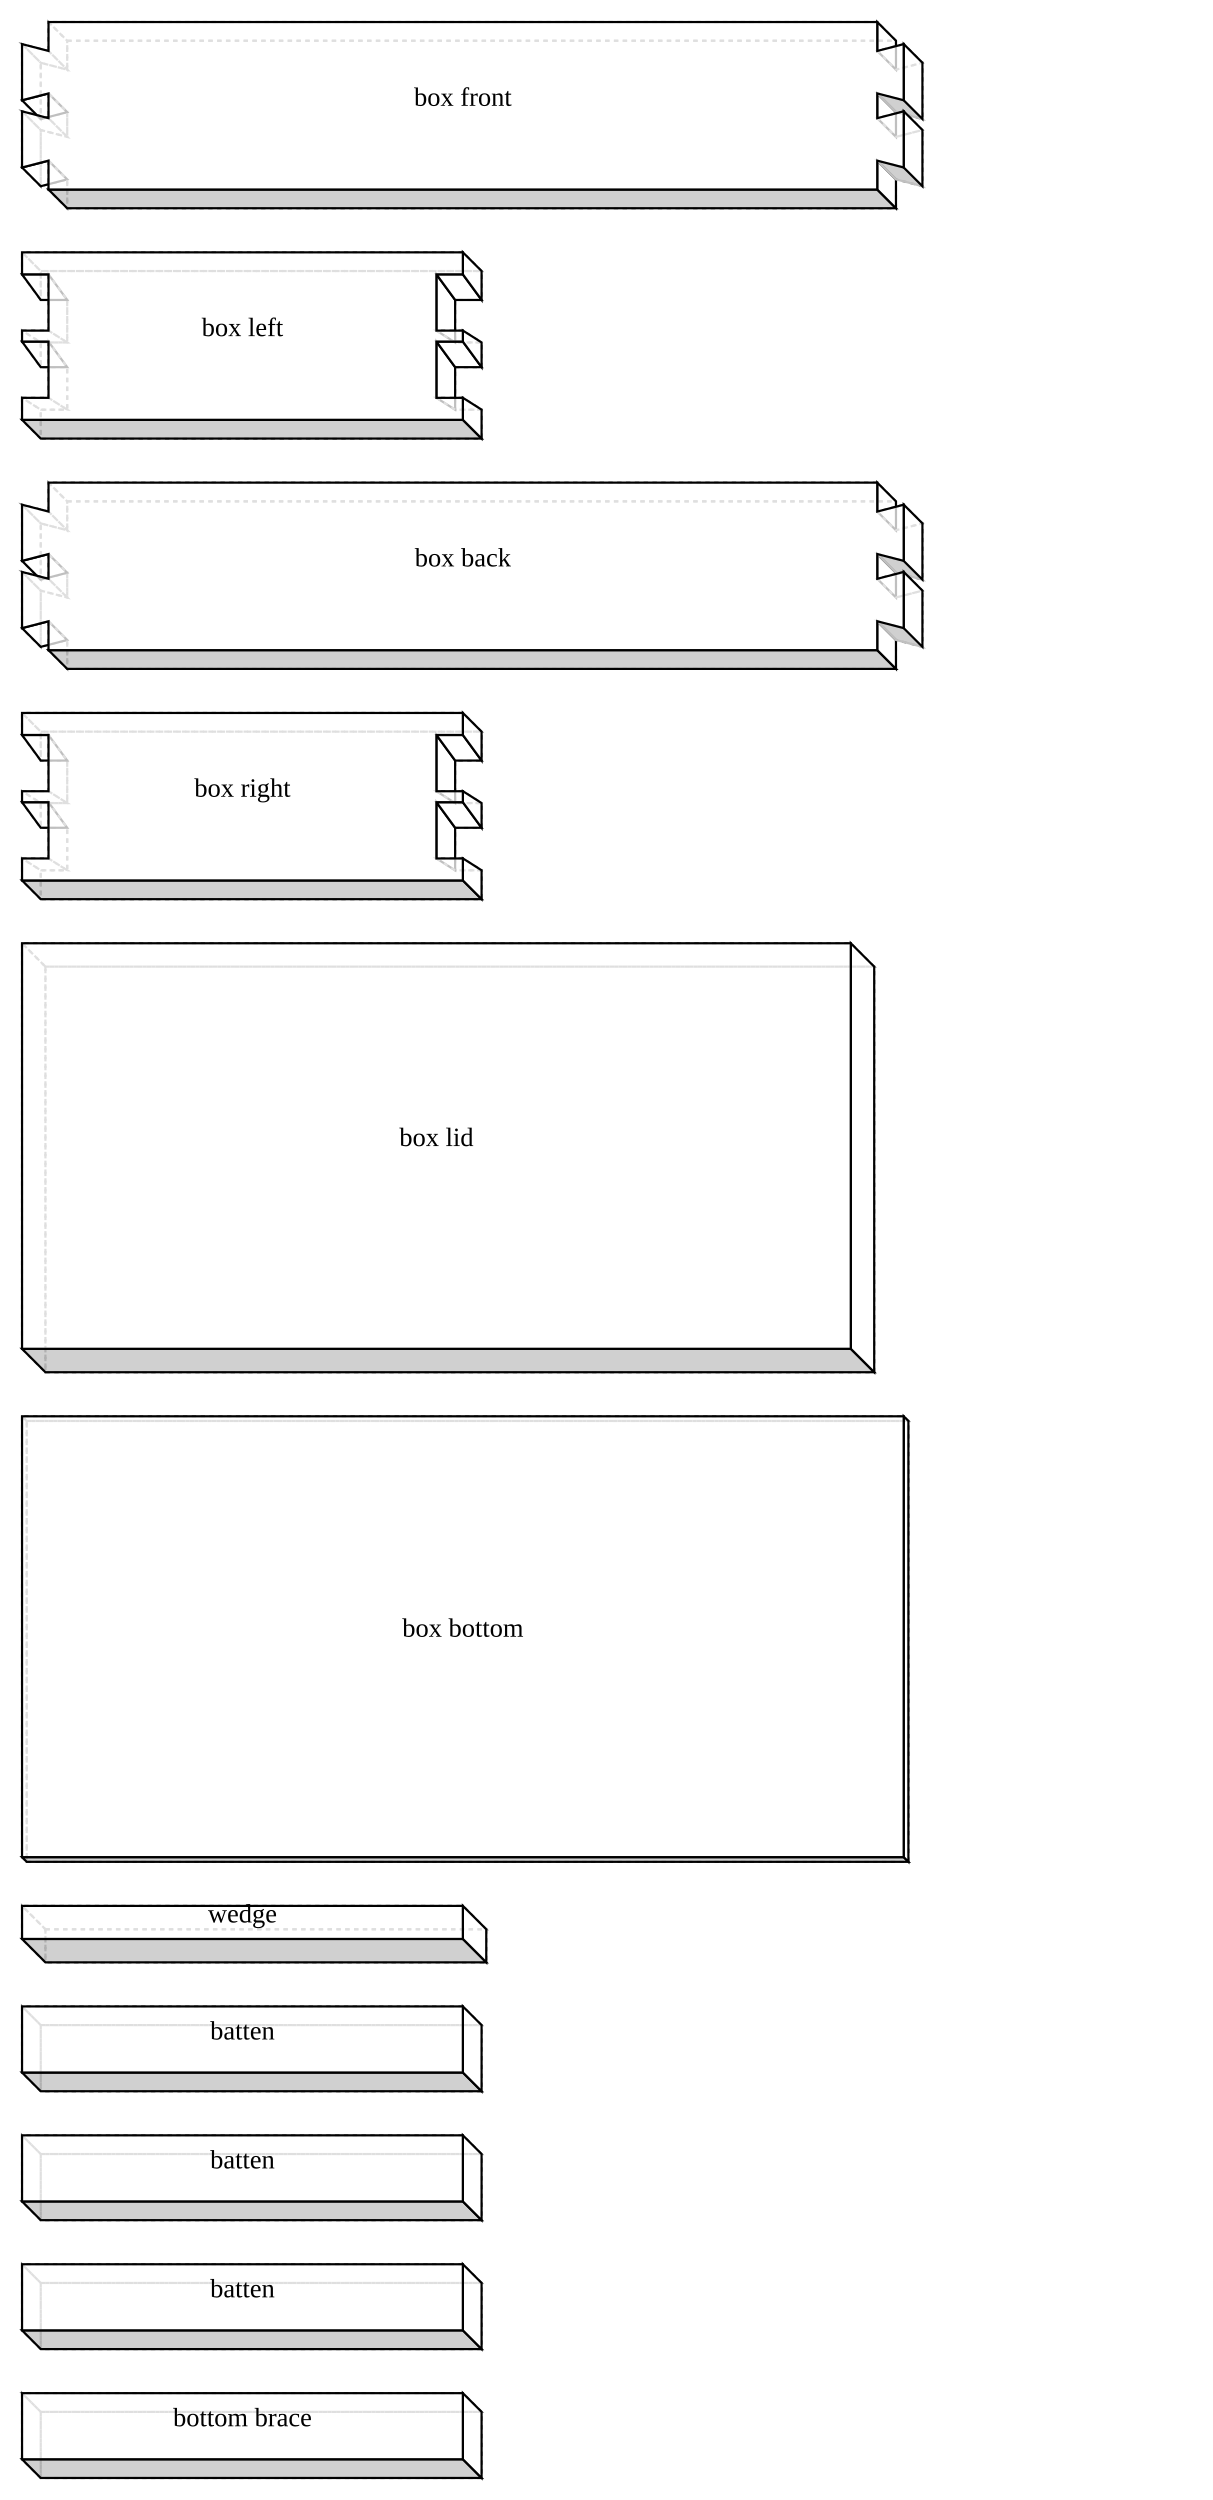
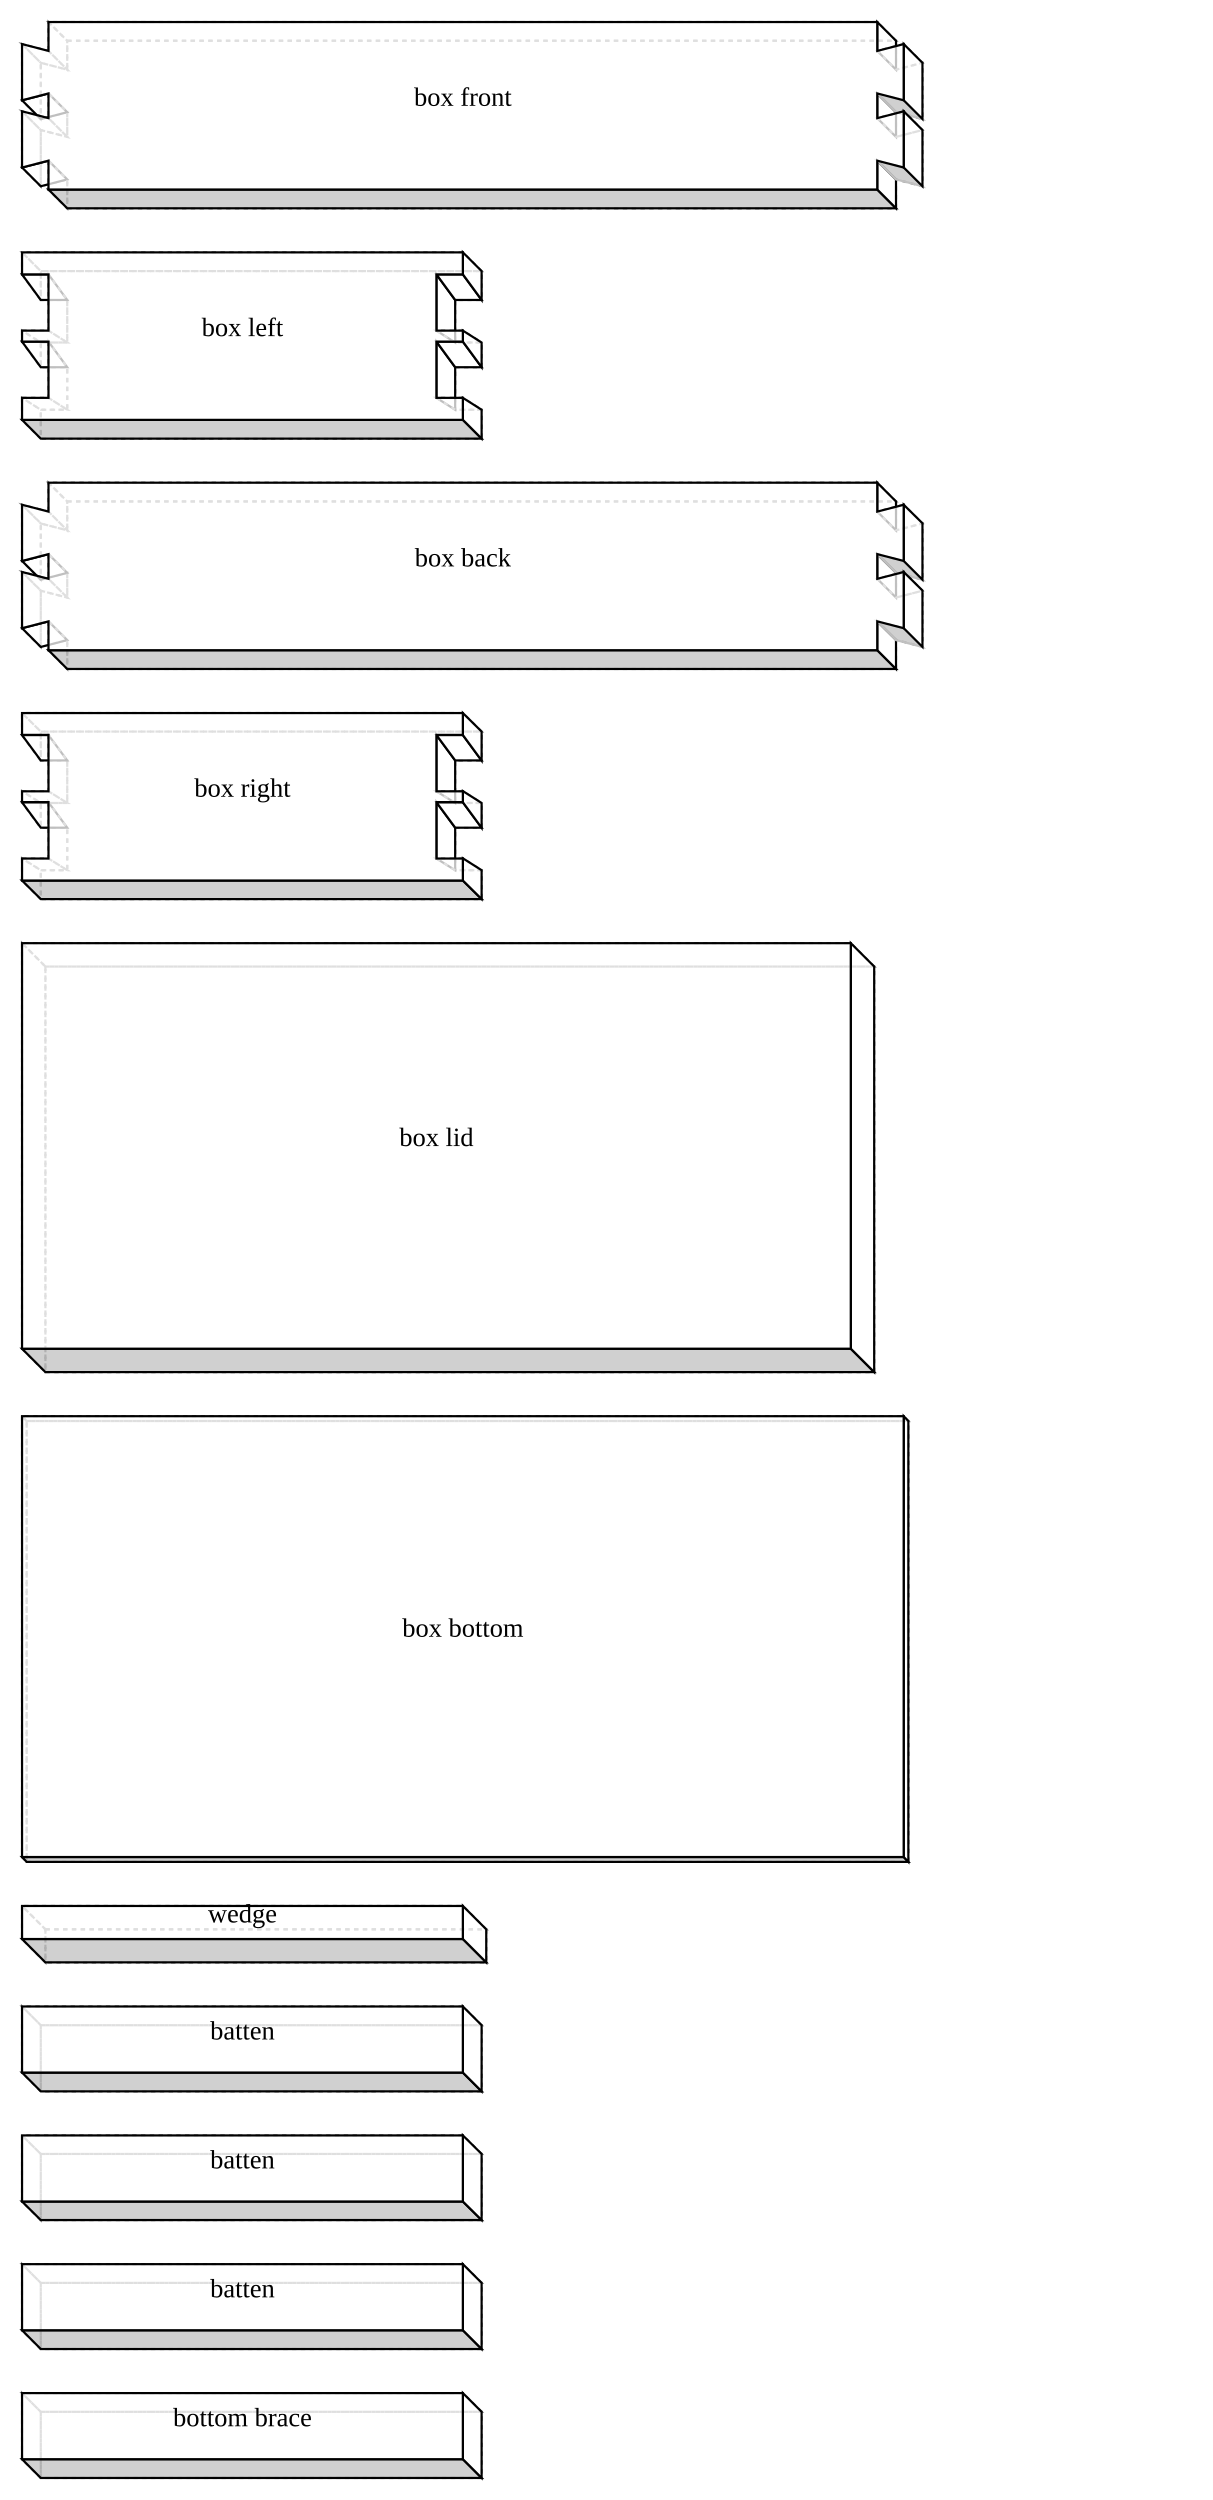
<svg xmlns="http://www.w3.org/2000/svg" width="1100" viewBox="0.0 0.0 550.0 1134.2">
-   <polygon fill="none" stroke-width="1" stroke-dasharray="2" stroke="gray" points="406.475,94.485 406.475,81.369 418.485,84.473 418.485,58.998 406.475,62.101 406.475,50.869 418.485,53.973 418.485,53.973 418.485,28.498 418.485,28.498 406.475,31.601 406.475,18.485 30.495,18.485 30.495,31.601 18.485,28.498 18.485,28.498 18.485,53.973 18.485,53.973 30.495,50.869 30.495,62.101 18.485,58.998 18.485,84.473 30.495,81.369 30.495,94.485 30.495,94.485 406.475,94.485" />
-   <polygon fill="none" stroke-width="1" stroke-dasharray="2" stroke="gray" points="10.0,19.99 10.0,45.51 18.485,53.995 18.485,28.475 10.0,19.99" />
-   <polygon fill="none" stroke-width="1" stroke-dasharray="2" stroke="gray" points="10.0,50.49 10.0,76.01 18.485,84.495 18.485,58.975 10.0,50.49" />
-   <polygon fill="none" stroke-width="1" stroke-dasharray="2" stroke="gray" points="18.485,28.485 30.485,31.591 22.0,23.106 10.0,20.0" />
-   <polygon fill="rgba(255,255,255,0.75)" stroke-width="1" stroke-dasharray="" stroke="black" points="10.0,45.5 22.0,42.394 30.485,50.879 18.485,53.985" />
-   <polygon fill="none" stroke-width="1" stroke-dasharray="2" stroke="gray" points="18.485,58.985 30.485,62.091 22.0,53.606 10.0,50.5" />
-   <polygon fill="rgba(255,255,255,0.75)" stroke-width="1" stroke-dasharray="" stroke="black" points="10.0,76.0 22.0,72.894 30.485,81.379 18.485,84.485" />
-   <polygon fill="none" stroke-width="1" stroke-dasharray="2" stroke="gray" points="22.0,23.116 30.485,31.601 30.485,18.485 22.0,10.0 22.0,23.116" />
-   <polygon fill="none" stroke-width="1" stroke-dasharray="2" stroke="gray" points="22.0,42.384 22.0,53.616 30.485,62.101 30.485,50.869 22.0,42.384" />
-   <polygon fill="none" stroke-width="1" stroke-dasharray="2" stroke="gray" points="22.0,72.884 22.0,86.0 30.485,94.485 30.485,81.369 22.0,72.884" />
-   <polygon fill="none" stroke-width="1" stroke-dasharray="2" stroke="gray" points="397.99,10.0 22.01,10.0 22.01,10.0 30.495,18.485 406.475,18.485 397.99,10.0" />
-   <polygon fill="rgba(192,192,192,0.75)" stroke-width="1" stroke-dasharray="" stroke="black" points="397.99,86.0 406.475,94.485 30.495,94.485 22.01,86.0 22.01,86.0 397.99,86.0" />
-   <polygon fill="rgba(255,255,255,0.75)" stroke-width="1" stroke-dasharray="" stroke="black" points="406.485,31.601 398.0,23.116 398.0,10.0 406.485,18.485 406.485,31.601" />
-   <polygon fill="rgba(255,255,255,0.75)" stroke-width="1" stroke-dasharray="" stroke="black" points="406.485,50.869 406.485,62.101 398.0,53.616 398.0,42.384 406.485,50.869" />
-   <polygon fill="rgba(255,255,255,0.75)" stroke-width="1" stroke-dasharray="" stroke="black" points="406.485,81.369 406.485,94.485 398.0,86.0 398.0,72.884 406.485,81.369" />
-   <polygon fill="none" stroke-width="1" stroke-dasharray="2" stroke="gray" points="410.0,20.0 398.0,23.106 406.485,31.591 418.485,28.485" />
-   <polygon fill="rgba(192,192,192,0.75)" stroke-width="1" stroke-dasharray="" stroke="silver" points="418.485,53.985 406.485,50.879 398.0,42.394 410.0,45.5" />
-   <polygon fill="none" stroke-width="1" stroke-dasharray="2" stroke="gray" points="410.0,50.5 398.0,53.606 406.485,62.091 418.485,58.985" />
-   <polygon fill="rgba(192,192,192,0.75)" stroke-width="1" stroke-dasharray="" stroke="silver" points="418.485,84.485 406.485,81.379 398.0,72.894 410.0,76.0" />
-   <polygon fill="rgba(255,255,255,0.75)" stroke-width="1" stroke-dasharray="" stroke="black" points="418.485,28.475 418.485,53.995 410.0,45.51 410.0,19.99 418.485,28.475" />
-   <polygon fill="rgba(255,255,255,0.75)" stroke-width="1" stroke-dasharray="" stroke="black" points="418.485,58.975 418.485,84.495 410.0,76.01 410.0,50.49 418.485,58.975" />
-   <polygon fill="rgba(255,255,255,0.75)" stroke-width="1" stroke-dasharray="" stroke="black" points="410.0,75.987 397.99,72.884 397.99,86.0 22.01,86.0 22.01,72.884 10.0,75.987 10.0,75.987 10.0,50.513 10.0,50.513 22.01,53.616 22.01,42.384 10.0,45.487 10.0,20.013 22.01,23.116 22.01,10.0 22.01,10.0 397.99,10.0 397.99,10.0 397.99,23.116 410.0,20.013 410.0,45.487 397.99,42.384 397.99,53.616 410.0,50.513 410.0,50.513 410.0,75.987" />
+   <polygon fill="none" stroke-width="1" stroke-dasharray="2" stroke="gray" points="406.5,94.5 406.5,81.4 418.5,84.5 418.5,59.0 406.5,62.1 406.5,50.9 418.5,54.0 418.5,54.0 418.5,28.5 418.5,28.5 406.5,31.6 406.5,18.5 30.5,18.5 30.5,31.6 18.5,28.5 18.5,28.5 18.5,54.0 18.5,54.0 30.5,50.9 30.5,62.1 18.5,59.0 18.5,84.5 30.5,81.4 30.5,94.5 30.5,94.5 406.5,94.5" />
+   <polygon fill="none" stroke-width="1" stroke-dasharray="2" stroke="gray" points="10.0,20.0 10.0,45.5 18.5,54.0 18.5,28.5 10.0,20.0" />
+   <polygon fill="none" stroke-width="1" stroke-dasharray="2" stroke="gray" points="10.0,50.5 10.0,76.0 18.5,84.5 18.5,59.0 10.0,50.5" />
+   <polygon fill="none" stroke-width="1" stroke-dasharray="2" stroke="gray" points="18.5,28.5 30.5,31.6 22.0,23.1 10.0,20.0" />
+   <polygon fill="rgba(255,255,255,0.75)" stroke-width="1" stroke-dasharray="" stroke="black" points="10.0,45.5 22.0,42.4 30.5,50.9 18.5,54.0" />
+   <polygon fill="none" stroke-width="1" stroke-dasharray="2" stroke="gray" points="18.5,59.0 30.5,62.1 22.0,53.6 10.0,50.5" />
+   <polygon fill="rgba(255,255,255,0.75)" stroke-width="1" stroke-dasharray="" stroke="black" points="10.0,76.0 22.0,72.9 30.5,81.4 18.5,84.5" />
+   <polygon fill="none" stroke-width="1" stroke-dasharray="2" stroke="gray" points="22.0,23.1 30.5,31.6 30.5,18.5 22.0,10.0 22.0,23.1" />
+   <polygon fill="none" stroke-width="1" stroke-dasharray="2" stroke="gray" points="22.0,42.4 22.0,53.6 30.5,62.1 30.5,50.9 22.0,42.4" />
+   <polygon fill="none" stroke-width="1" stroke-dasharray="2" stroke="gray" points="22.0,72.9 22.0,86.0 30.5,94.5 30.5,81.4 22.0,72.9" />
+   <polygon fill="none" stroke-width="1" stroke-dasharray="2" stroke="gray" points="398.0,10.0 22.0,10.0 22.0,10.0 30.5,18.5 406.5,18.5 398.0,10.0" />
+   <polygon fill="rgba(192,192,192,0.75)" stroke-width="1" stroke-dasharray="" stroke="black" points="398.0,86.0 406.5,94.5 30.5,94.5 22.0,86.0 22.0,86.0 398.0,86.0" />
+   <polygon fill="rgba(255,255,255,0.75)" stroke-width="1" stroke-dasharray="" stroke="black" points="406.5,31.6 398.0,23.1 398.0,10.0 406.5,18.5 406.5,31.6" />
+   <polygon fill="rgba(255,255,255,0.75)" stroke-width="1" stroke-dasharray="" stroke="black" points="406.5,50.9 406.5,62.1 398.0,53.6 398.0,42.4 406.5,50.9" />
+   <polygon fill="rgba(255,255,255,0.75)" stroke-width="1" stroke-dasharray="" stroke="black" points="406.5,81.4 406.5,94.5 398.0,86.0 398.0,72.9 406.5,81.4" />
+   <polygon fill="none" stroke-width="1" stroke-dasharray="2" stroke="gray" points="410.0,20.0 398.0,23.1 406.5,31.6 418.5,28.5" />
+   <polygon fill="rgba(192,192,192,0.75)" stroke-width="1" stroke-dasharray="" stroke="silver" points="418.5,54.0 406.5,50.9 398.0,42.4 410.0,45.5" />
+   <polygon fill="none" stroke-width="1" stroke-dasharray="2" stroke="gray" points="410.0,50.5 398.0,53.6 406.5,62.1 418.5,59.0" />
+   <polygon fill="rgba(192,192,192,0.75)" stroke-width="1" stroke-dasharray="" stroke="silver" points="418.5,84.5 406.5,81.4 398.0,72.9 410.0,76.0" />
+   <polygon fill="rgba(255,255,255,0.75)" stroke-width="1" stroke-dasharray="" stroke="black" points="418.5,28.5 418.5,54.0 410.0,45.5 410.0,20.0 418.5,28.5" />
+   <polygon fill="rgba(255,255,255,0.75)" stroke-width="1" stroke-dasharray="" stroke="black" points="418.5,59.0 418.5,84.5 410.0,76.0 410.0,50.5 418.5,59.0" />
+   <polygon fill="rgba(255,255,255,0.75)" stroke-width="1" stroke-dasharray="" stroke="black" points="410.0,76.0 398.0,72.9 398.0,86.0 22.0,86.0 22.0,72.9 10.0,76.0 10.0,76.0 10.0,50.5 10.0,50.5 22.0,53.6 22.0,42.4 10.0,45.5 10.0,20.0 22.0,23.1 22.0,10.0 22.0,10.0 398.0,10.0 398.0,10.0 398.0,23.1 410.0,20.0 410.0,45.5 398.0,42.4 398.0,53.6 410.0,50.5 410.0,50.5 410.0,76.0" />
  <text style="" text-anchor="middle" x="210.0" y="48.0" fill="black">box front</text>
-   <polygon fill="none" stroke-width="1" stroke-dasharray="2" stroke="gray" points="218.485,166.566 218.485,155.375 218.485,155.375 206.475,155.375 206.475,136.066 218.485,136.066 218.485,122.971 18.485,122.971 18.485,136.066 18.485,136.066 30.495,136.066 30.495,155.375 18.485,155.375 18.485,166.566 30.495,166.566 30.495,185.875 18.485,185.875 18.485,185.875 18.485,198.971 218.485,198.971 218.485,185.875 206.475,185.875 206.475,166.566 218.485,166.566" />
-   <polygon fill="none" stroke-width="1" stroke-dasharray="2" stroke="gray" points="10.0,124.498 18.485,136.084 18.485,122.971 10.0,114.485 10.0,124.498" />
-   <polygon fill="none" stroke-width="1" stroke-dasharray="2" stroke="gray" points="10.0,149.973 10.0,154.998 18.485,166.584 18.485,155.357 10.0,149.973" />
-   <polygon fill="none" stroke-width="1" stroke-dasharray="2" stroke="gray" points="10.0,180.473 10.0,190.485 18.485,198.971 18.485,185.857 10.0,180.473" />
-   <polygon fill="rgba(255,255,255,0.75)" stroke-width="1" stroke-dasharray="" stroke="black" points="10.0,124.485 22.0,124.485 30.485,136.076 18.485,136.076" />
-   <polygon fill="none" stroke-width="1" stroke-dasharray="2" stroke="gray" points="18.485,155.365 30.485,155.365 22.0,149.985 10.0,149.985" />
-   <polygon fill="rgba(255,255,255,0.75)" stroke-width="1" stroke-dasharray="" stroke="black" points="10.0,154.985 22.0,154.985 30.485,166.576 18.485,166.576" />
-   <polygon fill="none" stroke-width="1" stroke-dasharray="2" stroke="gray" points="18.485,185.865 30.485,185.865 22.0,180.485 10.0,180.485" />
-   <polygon fill="none" stroke-width="1" stroke-dasharray="2" stroke="gray" points="22.0,124.478 22.0,149.993 30.485,155.377 30.485,136.064 22.0,124.478" />
-   <polygon fill="none" stroke-width="1" stroke-dasharray="2" stroke="gray" points="22.0,154.978 22.0,180.493 30.485,185.877 30.485,166.564 22.0,154.978" />
-   <polygon fill="none" stroke-width="1" stroke-dasharray="2" stroke="gray" points="18.485,122.971 218.485,122.971 210.0,114.485 10.0,114.485" />
-   <polygon fill="rgba(192,192,192,0.75)" stroke-width="1" stroke-dasharray="" stroke="black" points="10.0,190.485 210.0,190.485 218.485,198.971 18.485,198.971" />
-   <polygon fill="rgba(255,255,255,0.75)" stroke-width="1" stroke-dasharray="" stroke="black" points="206.485,136.064 206.485,155.377 198.0,149.993 198.0,124.478 206.485,136.064" />
-   <polygon fill="rgba(255,255,255,0.75)" stroke-width="1" stroke-dasharray="" stroke="black" points="206.485,166.564 206.485,185.877 198.0,180.493 198.0,154.978 206.485,166.564" />
-   <polygon fill="rgba(255,255,255,0.75)" stroke-width="1" stroke-dasharray="" stroke="black" points="218.485,136.076 206.485,136.076 198.0,124.485 210.0,124.485" />
-   <polygon fill="none" stroke-width="1" stroke-dasharray="2" stroke="gray" points="210.0,149.985 198.0,149.985 206.485,155.365 218.485,155.365" />
-   <polygon fill="rgba(255,255,255,0.75)" stroke-width="1" stroke-dasharray="" stroke="black" points="218.485,166.576 206.485,166.576 198.0,154.985 210.0,154.985" />
-   <polygon fill="none" stroke-width="1" stroke-dasharray="2" stroke="gray" points="210.0,180.485 198.0,180.485 206.485,185.865 218.485,185.865" />
-   <polygon fill="rgba(255,255,255,0.75)" stroke-width="1" stroke-dasharray="" stroke="black" points="218.485,136.084 210.0,124.498 210.0,114.485 218.485,122.971 218.485,136.084" />
-   <polygon fill="rgba(255,255,255,0.75)" stroke-width="1" stroke-dasharray="" stroke="black" points="218.485,155.357 218.485,166.584 210.0,154.998 210.0,149.973 218.485,155.357" />
-   <polygon fill="rgba(255,255,255,0.75)" stroke-width="1" stroke-dasharray="" stroke="black" points="218.485,185.857 218.485,198.971 210.0,190.485 210.0,180.473 218.485,185.857" />
-   <polygon fill="rgba(255,255,255,0.75)" stroke-width="1" stroke-dasharray="" stroke="black" points="210.0,180.495 210.0,190.485 10.0,190.485 10.0,180.495 22.01,180.495 22.01,154.975 10.0,154.975 10.0,154.975 10.0,149.995 10.0,149.995 22.01,149.995 22.01,124.475 10.0,124.475 10.0,114.485 210.0,114.485 210.0,124.475 210.0,124.475 197.99,124.475 197.99,149.995 210.0,149.995 210.0,154.975 197.99,154.975 197.99,180.495 210.0,180.495" />
+   <polygon fill="none" stroke-width="1" stroke-dasharray="2" stroke="gray" points="218.5,166.6 218.5,155.4 218.5,155.4 206.5,155.4 206.5,136.1 218.5,136.1 218.5,123.0 18.5,123.0 18.5,136.1 18.5,136.1 30.5,136.1 30.5,155.4 18.5,155.4 18.5,166.6 30.5,166.6 30.5,185.9 18.5,185.9 18.5,185.9 18.5,199.0 218.5,199.0 218.5,185.9 206.5,185.9 206.5,166.6 218.5,166.6" />
+   <polygon fill="none" stroke-width="1" stroke-dasharray="2" stroke="gray" points="10.0,124.5 18.5,136.1 18.5,123.0 10.0,114.5 10.0,124.5" />
+   <polygon fill="none" stroke-width="1" stroke-dasharray="2" stroke="gray" points="10.0,150.0 10.0,155.0 18.5,166.6 18.5,155.4 10.0,150.0" />
+   <polygon fill="none" stroke-width="1" stroke-dasharray="2" stroke="gray" points="10.0,180.5 10.0,190.5 18.5,199.0 18.5,185.9 10.0,180.5" />
+   <polygon fill="rgba(255,255,255,0.75)" stroke-width="1" stroke-dasharray="" stroke="black" points="10.0,124.5 22.0,124.5 30.5,136.1 18.5,136.1" />
+   <polygon fill="none" stroke-width="1" stroke-dasharray="2" stroke="gray" points="18.5,155.4 30.5,155.4 22.0,150.0 10.0,150.0" />
+   <polygon fill="rgba(255,255,255,0.75)" stroke-width="1" stroke-dasharray="" stroke="black" points="10.0,155.0 22.0,155.0 30.5,166.6 18.5,166.6" />
+   <polygon fill="none" stroke-width="1" stroke-dasharray="2" stroke="gray" points="18.5,185.9 30.5,185.9 22.0,180.5 10.0,180.5" />
+   <polygon fill="none" stroke-width="1" stroke-dasharray="2" stroke="gray" points="22.0,124.5 22.0,150.0 30.5,155.4 30.5,136.1 22.0,124.5" />
+   <polygon fill="none" stroke-width="1" stroke-dasharray="2" stroke="gray" points="22.0,155.0 22.0,180.5 30.5,185.9 30.5,166.6 22.0,155.0" />
+   <polygon fill="none" stroke-width="1" stroke-dasharray="2" stroke="gray" points="18.5,123.0 218.5,123.0 210.0,114.5 10.0,114.5" />
+   <polygon fill="rgba(192,192,192,0.75)" stroke-width="1" stroke-dasharray="" stroke="black" points="10.0,190.5 210.0,190.5 218.5,199.0 18.5,199.0" />
+   <polygon fill="rgba(255,255,255,0.75)" stroke-width="1" stroke-dasharray="" stroke="black" points="206.5,136.1 206.5,155.4 198.0,150.0 198.0,124.5 206.5,136.1" />
+   <polygon fill="rgba(255,255,255,0.75)" stroke-width="1" stroke-dasharray="" stroke="black" points="206.5,166.6 206.5,185.9 198.0,180.5 198.0,155.0 206.5,166.6" />
+   <polygon fill="rgba(255,255,255,0.75)" stroke-width="1" stroke-dasharray="" stroke="black" points="218.5,136.1 206.5,136.1 198.0,124.5 210.0,124.5" />
+   <polygon fill="none" stroke-width="1" stroke-dasharray="2" stroke="gray" points="210.0,150.0 198.0,150.0 206.5,155.4 218.5,155.4" />
+   <polygon fill="rgba(255,255,255,0.75)" stroke-width="1" stroke-dasharray="" stroke="black" points="218.5,166.6 206.5,166.6 198.0,155.0 210.0,155.0" />
+   <polygon fill="none" stroke-width="1" stroke-dasharray="2" stroke="gray" points="210.0,180.5 198.0,180.5 206.5,185.9 218.5,185.9" />
+   <polygon fill="rgba(255,255,255,0.75)" stroke-width="1" stroke-dasharray="" stroke="black" points="218.5,136.1 210.0,124.5 210.0,114.5 218.5,123.0 218.5,136.1" />
+   <polygon fill="rgba(255,255,255,0.75)" stroke-width="1" stroke-dasharray="" stroke="black" points="218.5,155.4 218.5,166.6 210.0,155.0 210.0,150.0 218.5,155.4" />
+   <polygon fill="rgba(255,255,255,0.75)" stroke-width="1" stroke-dasharray="" stroke="black" points="218.5,185.9 218.5,199.0 210.0,190.5 210.0,180.5 218.5,185.9" />
+   <polygon fill="rgba(255,255,255,0.75)" stroke-width="1" stroke-dasharray="" stroke="black" points="210.0,180.5 210.0,190.5 10.0,190.5 10.0,180.5 22.0,180.5 22.0,155.0 10.0,155.0 10.0,155.0 10.0,150.0 10.0,150.0 22.0,150.0 22.0,124.5 10.0,124.5 10.0,114.5 210.0,114.5 210.0,124.5 210.0,124.5 198.0,124.5 198.0,150.0 210.0,150.0 210.0,155.0 198.0,155.0 198.0,180.5 210.0,180.5" />
  <text style="" text-anchor="middle" x="110.0" y="152.485" fill="black">box left</text>
-   <polygon fill="none" stroke-width="1" stroke-dasharray="2" stroke="gray" points="406.475,303.456 406.475,290.34 418.485,293.443 418.485,267.968 406.475,271.072 406.475,259.84 418.485,262.943 418.485,262.943 418.485,237.468 418.485,237.468 406.475,240.572 406.475,227.456 30.495,227.456 30.495,240.572 18.485,237.468 18.485,237.468 18.485,262.943 18.485,262.943 30.495,259.84 30.495,271.072 18.485,267.968 18.485,293.443 30.495,290.34 30.495,303.456 30.495,303.456 406.475,303.456" />
-   <polygon fill="none" stroke-width="1" stroke-dasharray="2" stroke="gray" points="10.0,228.961 10.0,254.481 18.485,262.966 18.485,237.446 10.0,228.961" />
-   <polygon fill="none" stroke-width="1" stroke-dasharray="2" stroke="gray" points="10.0,259.461 10.0,284.981 18.485,293.466 18.485,267.946 10.0,259.461" />
-   <polygon fill="none" stroke-width="1" stroke-dasharray="2" stroke="gray" points="18.485,237.456 30.485,240.562 22.0,232.076 10.0,228.971" />
-   <polygon fill="rgba(255,255,255,0.75)" stroke-width="1" stroke-dasharray="" stroke="black" points="10.0,254.471 22.0,251.365 30.485,259.85 18.485,262.956" />
-   <polygon fill="none" stroke-width="1" stroke-dasharray="2" stroke="gray" points="18.485,267.956 30.485,271.062 22.0,262.576 10.0,259.471" />
-   <polygon fill="rgba(255,255,255,0.75)" stroke-width="1" stroke-dasharray="" stroke="black" points="10.0,284.971 22.0,281.865 30.485,290.35 18.485,293.456" />
-   <polygon fill="none" stroke-width="1" stroke-dasharray="2" stroke="gray" points="22.0,232.086 30.485,240.572 30.485,227.456 22.0,218.971 22.0,232.086" />
-   <polygon fill="none" stroke-width="1" stroke-dasharray="2" stroke="gray" points="22.0,251.355 22.0,262.586 30.485,271.072 30.485,259.84 22.0,251.355" />
-   <polygon fill="none" stroke-width="1" stroke-dasharray="2" stroke="gray" points="22.0,281.855 22.0,294.971 30.485,303.456 30.485,290.34 22.0,281.855" />
-   <polygon fill="none" stroke-width="1" stroke-dasharray="2" stroke="gray" points="397.99,218.971 22.01,218.971 22.01,218.971 30.495,227.456 406.475,227.456 397.99,218.971" />
-   <polygon fill="rgba(192,192,192,0.75)" stroke-width="1" stroke-dasharray="" stroke="black" points="397.99,294.971 406.475,303.456 30.495,303.456 22.01,294.971 22.01,294.971 397.99,294.971" />
-   <polygon fill="rgba(255,255,255,0.75)" stroke-width="1" stroke-dasharray="" stroke="black" points="406.485,240.572 398.0,232.086 398.0,218.971 406.485,227.456 406.485,240.572" />
-   <polygon fill="rgba(255,255,255,0.75)" stroke-width="1" stroke-dasharray="" stroke="black" points="406.485,259.84 406.485,271.072 398.0,262.586 398.0,251.355 406.485,259.84" />
-   <polygon fill="rgba(255,255,255,0.75)" stroke-width="1" stroke-dasharray="" stroke="black" points="406.485,290.34 406.485,303.456 398.0,294.971 398.0,281.855 406.485,290.34" />
-   <polygon fill="none" stroke-width="1" stroke-dasharray="2" stroke="gray" points="410.0,228.971 398.0,232.076 406.485,240.562 418.485,237.456" />
-   <polygon fill="rgba(192,192,192,0.75)" stroke-width="1" stroke-dasharray="" stroke="silver" points="418.485,262.956 406.485,259.85 398.0,251.365 410.0,254.471" />
-   <polygon fill="none" stroke-width="1" stroke-dasharray="2" stroke="gray" points="410.0,259.471 398.0,262.576 406.485,271.062 418.485,267.956" />
-   <polygon fill="rgba(192,192,192,0.75)" stroke-width="1" stroke-dasharray="" stroke="silver" points="418.485,293.456 406.485,290.35 398.0,281.865 410.0,284.971" />
-   <polygon fill="rgba(255,255,255,0.75)" stroke-width="1" stroke-dasharray="" stroke="black" points="418.485,237.446 418.485,262.966 410.0,254.481 410.0,228.961 418.485,237.446" />
-   <polygon fill="rgba(255,255,255,0.75)" stroke-width="1" stroke-dasharray="" stroke="black" points="418.485,267.946 418.485,293.466 410.0,284.981 410.0,259.461 418.485,267.946" />
-   <polygon fill="rgba(255,255,255,0.75)" stroke-width="1" stroke-dasharray="" stroke="black" points="410.0,284.958 397.99,281.855 397.99,294.971 22.01,294.971 22.01,281.855 10.0,284.958 10.0,284.958 10.0,259.483 10.0,259.483 22.01,262.586 22.01,251.355 10.0,254.458 10.0,228.983 22.01,232.086 22.01,218.971 22.01,218.971 397.99,218.971 397.99,218.971 397.99,232.086 410.0,228.983 410.0,254.458 397.99,251.355 397.99,262.586 410.0,259.483 410.0,259.483 410.0,284.958" />
+   <polygon fill="none" stroke-width="1" stroke-dasharray="2" stroke="gray" points="406.5,303.5 406.5,290.3 418.5,293.4 418.5,268.0 406.5,271.1 406.5,259.8 418.5,262.9 418.5,262.9 418.5,237.5 418.5,237.5 406.5,240.6 406.5,227.5 30.5,227.5 30.5,240.6 18.5,237.5 18.5,237.5 18.5,262.9 18.5,262.9 30.5,259.8 30.5,271.1 18.5,268.0 18.5,293.4 30.5,290.3 30.5,303.5 30.5,303.5 406.5,303.5" />
+   <polygon fill="none" stroke-width="1" stroke-dasharray="2" stroke="gray" points="10.0,229.0 10.0,254.5 18.5,263.0 18.5,237.4 10.0,229.0" />
+   <polygon fill="none" stroke-width="1" stroke-dasharray="2" stroke="gray" points="10.0,259.5 10.0,285.0 18.5,293.5 18.5,267.9 10.0,259.5" />
+   <polygon fill="none" stroke-width="1" stroke-dasharray="2" stroke="gray" points="18.5,237.5 30.5,240.6 22.0,232.1 10.0,229.0" />
+   <polygon fill="rgba(255,255,255,0.75)" stroke-width="1" stroke-dasharray="" stroke="black" points="10.0,254.5 22.0,251.4 30.5,259.9 18.5,263.0" />
+   <polygon fill="none" stroke-width="1" stroke-dasharray="2" stroke="gray" points="18.5,268.0 30.5,271.1 22.0,262.6 10.0,259.5" />
+   <polygon fill="rgba(255,255,255,0.75)" stroke-width="1" stroke-dasharray="" stroke="black" points="10.0,285.0 22.0,281.9 30.5,290.4 18.5,293.5" />
+   <polygon fill="none" stroke-width="1" stroke-dasharray="2" stroke="gray" points="22.0,232.1 30.5,240.6 30.5,227.5 22.0,219.0 22.0,232.1" />
+   <polygon fill="none" stroke-width="1" stroke-dasharray="2" stroke="gray" points="22.0,251.4 22.0,262.6 30.5,271.1 30.5,259.8 22.0,251.4" />
+   <polygon fill="none" stroke-width="1" stroke-dasharray="2" stroke="gray" points="22.0,281.9 22.0,295.0 30.5,303.5 30.5,290.3 22.0,281.9" />
+   <polygon fill="none" stroke-width="1" stroke-dasharray="2" stroke="gray" points="398.0,219.0 22.0,219.0 22.0,219.0 30.5,227.5 406.5,227.5 398.0,219.0" />
+   <polygon fill="rgba(192,192,192,0.75)" stroke-width="1" stroke-dasharray="" stroke="black" points="398.0,295.0 406.5,303.5 30.5,303.5 22.0,295.0 22.0,295.0 398.0,295.0" />
+   <polygon fill="rgba(255,255,255,0.75)" stroke-width="1" stroke-dasharray="" stroke="black" points="406.5,240.6 398.0,232.1 398.0,219.0 406.5,227.5 406.5,240.6" />
+   <polygon fill="rgba(255,255,255,0.75)" stroke-width="1" stroke-dasharray="" stroke="black" points="406.5,259.8 406.5,271.1 398.0,262.6 398.0,251.4 406.5,259.8" />
+   <polygon fill="rgba(255,255,255,0.75)" stroke-width="1" stroke-dasharray="" stroke="black" points="406.5,290.3 406.5,303.5 398.0,295.0 398.0,281.9 406.5,290.3" />
+   <polygon fill="none" stroke-width="1" stroke-dasharray="2" stroke="gray" points="410.0,229.0 398.0,232.1 406.5,240.6 418.5,237.5" />
+   <polygon fill="rgba(192,192,192,0.75)" stroke-width="1" stroke-dasharray="" stroke="silver" points="418.5,263.0 406.5,259.9 398.0,251.4 410.0,254.5" />
+   <polygon fill="none" stroke-width="1" stroke-dasharray="2" stroke="gray" points="410.0,259.5 398.0,262.6 406.5,271.1 418.5,268.0" />
+   <polygon fill="rgba(192,192,192,0.75)" stroke-width="1" stroke-dasharray="" stroke="silver" points="418.5,293.5 406.5,290.4 398.0,281.9 410.0,285.0" />
+   <polygon fill="rgba(255,255,255,0.75)" stroke-width="1" stroke-dasharray="" stroke="black" points="418.5,237.4 418.5,263.0 410.0,254.5 410.0,229.0 418.5,237.4" />
+   <polygon fill="rgba(255,255,255,0.75)" stroke-width="1" stroke-dasharray="" stroke="black" points="418.5,267.9 418.5,293.5 410.0,285.0 410.0,259.5 418.5,267.9" />
+   <polygon fill="rgba(255,255,255,0.75)" stroke-width="1" stroke-dasharray="" stroke="black" points="410.0,285.0 398.0,281.9 398.0,295.0 22.0,295.0 22.0,281.9 10.0,285.0 10.0,285.0 10.0,259.5 10.0,259.5 22.0,262.6 22.0,251.4 10.0,254.5 10.0,229.0 22.0,232.1 22.0,219.0 22.0,219.0 398.0,219.0 398.0,219.0 398.0,232.1 410.0,229.0 410.0,254.5 398.0,251.4 398.0,262.6 410.0,259.5 410.0,259.5 410.0,285.0" />
  <text style="" text-anchor="middle" x="210.0" y="256.971" fill="black">box back</text>
-   <polygon fill="none" stroke-width="1" stroke-dasharray="2" stroke="gray" points="218.485,375.537 218.485,364.345 218.485,364.345 206.475,364.345 206.475,345.037 218.485,345.037 218.485,331.941 18.485,331.941 18.485,345.037 18.485,345.037 30.495,345.037 30.495,364.345 18.485,364.345 18.485,375.537 30.495,375.537 30.495,394.845 18.485,394.845 18.485,394.845 18.485,407.941 218.485,407.941 218.485,394.845 206.475,394.845 206.475,375.537 218.485,375.537" />
-   <polygon fill="none" stroke-width="1" stroke-dasharray="2" stroke="gray" points="10.0,333.468 18.485,345.054 18.485,331.941 10.0,323.456 10.0,333.468" />
-   <polygon fill="none" stroke-width="1" stroke-dasharray="2" stroke="gray" points="10.0,358.943 10.0,363.968 18.485,375.554 18.485,364.328 10.0,358.943" />
-   <polygon fill="none" stroke-width="1" stroke-dasharray="2" stroke="gray" points="10.0,389.443 10.0,399.456 18.485,407.941 18.485,394.828 10.0,389.443" />
-   <polygon fill="rgba(255,255,255,0.75)" stroke-width="1" stroke-dasharray="" stroke="black" points="10.0,333.456 22.0,333.456 30.485,345.047 18.485,345.047" />
-   <polygon fill="none" stroke-width="1" stroke-dasharray="2" stroke="gray" points="18.485,364.335 30.485,364.335 22.0,358.956 10.0,358.956" />
-   <polygon fill="rgba(255,255,255,0.75)" stroke-width="1" stroke-dasharray="" stroke="black" points="10.0,363.956 22.0,363.956 30.485,375.547 18.485,375.547" />
-   <polygon fill="none" stroke-width="1" stroke-dasharray="2" stroke="gray" points="18.485,394.835 30.485,394.835 22.0,389.456 10.0,389.456" />
-   <polygon fill="none" stroke-width="1" stroke-dasharray="2" stroke="gray" points="22.0,333.448 22.0,358.963 30.485,364.348 30.485,345.034 22.0,333.448" />
-   <polygon fill="none" stroke-width="1" stroke-dasharray="2" stroke="gray" points="22.0,363.948 22.0,389.463 30.485,394.848 30.485,375.534 22.0,363.948" />
-   <polygon fill="none" stroke-width="1" stroke-dasharray="2" stroke="gray" points="18.485,331.941 218.485,331.941 210.0,323.456 10.0,323.456" />
-   <polygon fill="rgba(192,192,192,0.75)" stroke-width="1" stroke-dasharray="" stroke="black" points="10.0,399.456 210.0,399.456 218.485,407.941 18.485,407.941" />
-   <polygon fill="rgba(255,255,255,0.75)" stroke-width="1" stroke-dasharray="" stroke="black" points="206.485,345.034 206.485,364.348 198.0,358.963 198.0,333.448 206.485,345.034" />
-   <polygon fill="rgba(255,255,255,0.75)" stroke-width="1" stroke-dasharray="" stroke="black" points="206.485,375.534 206.485,394.848 198.0,389.463 198.0,363.948 206.485,375.534" />
-   <polygon fill="rgba(255,255,255,0.75)" stroke-width="1" stroke-dasharray="" stroke="black" points="218.485,345.047 206.485,345.047 198.0,333.456 210.0,333.456" />
-   <polygon fill="none" stroke-width="1" stroke-dasharray="2" stroke="gray" points="210.0,358.956 198.0,358.956 206.485,364.335 218.485,364.335" />
-   <polygon fill="rgba(255,255,255,0.75)" stroke-width="1" stroke-dasharray="" stroke="black" points="218.485,375.547 206.485,375.547 198.0,363.956 210.0,363.956" />
-   <polygon fill="none" stroke-width="1" stroke-dasharray="2" stroke="gray" points="210.0,389.456 198.0,389.456 206.485,394.835 218.485,394.835" />
-   <polygon fill="rgba(255,255,255,0.75)" stroke-width="1" stroke-dasharray="" stroke="black" points="218.485,345.054 210.0,333.468 210.0,323.456 218.485,331.941 218.485,345.054" />
-   <polygon fill="rgba(255,255,255,0.75)" stroke-width="1" stroke-dasharray="" stroke="black" points="218.485,364.328 218.485,375.554 210.0,363.968 210.0,358.943 218.485,364.328" />
-   <polygon fill="rgba(255,255,255,0.75)" stroke-width="1" stroke-dasharray="" stroke="black" points="218.485,394.828 218.485,407.941 210.0,399.456 210.0,389.443 218.485,394.828" />
-   <polygon fill="rgba(255,255,255,0.75)" stroke-width="1" stroke-dasharray="" stroke="black" points="210.0,389.466 210.0,399.456 10.0,399.456 10.0,389.466 22.01,389.466 22.01,363.946 10.0,363.946 10.0,363.946 10.0,358.966 10.0,358.966 22.01,358.966 22.01,333.446 10.0,333.446 10.0,323.456 210.0,323.456 210.0,333.446 210.0,333.446 197.99,333.446 197.99,358.966 210.0,358.966 210.0,363.946 197.99,363.946 197.99,389.466 210.0,389.466" />
+   <polygon fill="none" stroke-width="1" stroke-dasharray="2" stroke="gray" points="218.5,375.5 218.5,364.3 218.5,364.3 206.5,364.3 206.5,345.0 218.5,345.0 218.5,331.9 18.5,331.9 18.5,345.0 18.5,345.0 30.5,345.0 30.5,364.3 18.5,364.3 18.5,375.5 30.5,375.5 30.5,394.8 18.5,394.8 18.5,394.8 18.5,407.9 218.5,407.9 218.5,394.8 206.5,394.8 206.5,375.5 218.5,375.5" />
+   <polygon fill="none" stroke-width="1" stroke-dasharray="2" stroke="gray" points="10.0,333.5 18.5,345.1 18.5,331.9 10.0,323.5 10.0,333.5" />
+   <polygon fill="none" stroke-width="1" stroke-dasharray="2" stroke="gray" points="10.0,358.9 10.0,364.0 18.5,375.6 18.5,364.3 10.0,358.9" />
+   <polygon fill="none" stroke-width="1" stroke-dasharray="2" stroke="gray" points="10.0,389.4 10.0,399.5 18.5,407.9 18.5,394.8 10.0,389.4" />
+   <polygon fill="rgba(255,255,255,0.75)" stroke-width="1" stroke-dasharray="" stroke="black" points="10.0,333.5 22.0,333.5 30.5,345.0 18.5,345.0" />
+   <polygon fill="none" stroke-width="1" stroke-dasharray="2" stroke="gray" points="18.5,364.3 30.5,364.3 22.0,359.0 10.0,359.0" />
+   <polygon fill="rgba(255,255,255,0.75)" stroke-width="1" stroke-dasharray="" stroke="black" points="10.0,364.0 22.0,364.0 30.5,375.5 18.5,375.5" />
+   <polygon fill="none" stroke-width="1" stroke-dasharray="2" stroke="gray" points="18.5,394.8 30.5,394.8 22.0,389.5 10.0,389.5" />
+   <polygon fill="none" stroke-width="1" stroke-dasharray="2" stroke="gray" points="22.0,333.4 22.0,359.0 30.5,364.3 30.5,345.0 22.0,333.4" />
+   <polygon fill="none" stroke-width="1" stroke-dasharray="2" stroke="gray" points="22.0,363.9 22.0,389.5 30.5,394.8 30.5,375.5 22.0,363.9" />
+   <polygon fill="none" stroke-width="1" stroke-dasharray="2" stroke="gray" points="18.5,331.9 218.5,331.9 210.0,323.5 10.0,323.5" />
+   <polygon fill="rgba(192,192,192,0.75)" stroke-width="1" stroke-dasharray="" stroke="black" points="10.0,399.5 210.0,399.5 218.5,407.9 18.5,407.9" />
+   <polygon fill="rgba(255,255,255,0.75)" stroke-width="1" stroke-dasharray="" stroke="black" points="206.5,345.0 206.5,364.3 198.0,359.0 198.0,333.4 206.5,345.0" />
+   <polygon fill="rgba(255,255,255,0.75)" stroke-width="1" stroke-dasharray="" stroke="black" points="206.5,375.5 206.5,394.8 198.0,389.5 198.0,363.9 206.5,375.5" />
+   <polygon fill="rgba(255,255,255,0.75)" stroke-width="1" stroke-dasharray="" stroke="black" points="218.5,345.0 206.5,345.0 198.0,333.5 210.0,333.5" />
+   <polygon fill="none" stroke-width="1" stroke-dasharray="2" stroke="gray" points="210.0,359.0 198.0,359.0 206.5,364.3 218.5,364.3" />
+   <polygon fill="rgba(255,255,255,0.75)" stroke-width="1" stroke-dasharray="" stroke="black" points="218.5,375.5 206.5,375.5 198.0,364.0 210.0,364.0" />
+   <polygon fill="none" stroke-width="1" stroke-dasharray="2" stroke="gray" points="210.0,389.5 198.0,389.5 206.5,394.8 218.5,394.8" />
+   <polygon fill="rgba(255,255,255,0.75)" stroke-width="1" stroke-dasharray="" stroke="black" points="218.5,345.1 210.0,333.5 210.0,323.5 218.5,331.9 218.5,345.1" />
+   <polygon fill="rgba(255,255,255,0.75)" stroke-width="1" stroke-dasharray="" stroke="black" points="218.5,364.3 218.5,375.6 210.0,364.0 210.0,358.9 218.5,364.3" />
+   <polygon fill="rgba(255,255,255,0.75)" stroke-width="1" stroke-dasharray="" stroke="black" points="218.5,394.8 218.5,407.9 210.0,399.5 210.0,389.4 218.5,394.8" />
+   <polygon fill="rgba(255,255,255,0.75)" stroke-width="1" stroke-dasharray="" stroke="black" points="210.0,389.5 210.0,399.5 10.0,399.5 10.0,389.5 22.0,389.5 22.0,363.9 10.0,363.9 10.0,363.9 10.0,359.0 10.0,359.0 22.0,359.0 22.0,333.4 10.0,333.4 10.0,323.5 210.0,323.5 210.0,333.4 210.0,333.4 198.0,333.4 198.0,359.0 210.0,359.0 210.0,363.9 198.0,363.9 198.0,389.5 210.0,389.5" />
  <text style="" text-anchor="middle" x="110.0" y="361.456" fill="black">box right</text>
-   <polygon fill="none" stroke-width="1" stroke-dasharray="2" stroke="gray" points="20.607,438.548 20.607,622.548 396.607,622.548 396.607,438.548" />
-   <polygon fill="none" stroke-width="1" stroke-dasharray="2" stroke="gray" points="10.0,427.941 10.0,611.941 20.607,622.548 20.607,438.548" />
-   <polygon fill="none" stroke-width="1" stroke-dasharray="2" stroke="gray" points="20.607,438.548 396.607,438.548 386.0,427.941 10.0,427.941" />
-   <polygon fill="rgba(192,192,192,0.75)" stroke-width="1" stroke-dasharray="" stroke="black" points="10.0,611.941 386.0,611.941 396.607,622.548 20.607,622.548" />
-   <polygon fill="rgba(255,255,255,0.75)" stroke-width="1" stroke-dasharray="" stroke="black" points="396.607,438.548 396.607,622.548 386.0,611.941 386.0,427.941" />
-   <polygon fill="rgba(255,255,255,0.75)" stroke-width="1" stroke-dasharray="" stroke="black" points="10.0,427.941 386.0,427.941 386.0,611.941 10.0,611.941" />
+   <polygon fill="none" stroke-width="1" stroke-dasharray="2" stroke="gray" points="20.6,438.5 20.6,622.5 396.6,622.5 396.6,438.5" />
+   <polygon fill="none" stroke-width="1" stroke-dasharray="2" stroke="gray" points="10.0,427.9 10.0,611.9 20.6,622.5 20.6,438.5" />
+   <polygon fill="none" stroke-width="1" stroke-dasharray="2" stroke="gray" points="20.6,438.5 396.6,438.5 386.0,427.9 10.0,427.9" />
+   <polygon fill="rgba(192,192,192,0.75)" stroke-width="1" stroke-dasharray="" stroke="black" points="10.0,611.9 386.0,611.9 396.6,622.5 20.6,622.5" />
+   <polygon fill="rgba(255,255,255,0.75)" stroke-width="1" stroke-dasharray="" stroke="black" points="396.6,438.5 396.6,622.5 386.0,611.9 386.0,427.9" />
+   <polygon fill="rgba(255,255,255,0.75)" stroke-width="1" stroke-dasharray="" stroke="black" points="10.0,427.9 386.0,427.9 386.0,611.9 10.0,611.9" />
  <text style="" text-anchor="middle" x="198.0" y="519.941" fill="black">box lid</text>
-   <polygon fill="none" stroke-width="1" stroke-dasharray="2" stroke="gray" points="12.121,644.669 12.121,844.669 412.121,844.669 412.121,644.669" />
-   <polygon fill="none" stroke-width="1" stroke-dasharray="2" stroke="gray" points="10.0,642.548 10.0,842.548 12.121,844.669 12.121,644.669" />
-   <polygon fill="none" stroke-width="1" stroke-dasharray="2" stroke="gray" points="12.121,644.669 412.121,644.669 410.0,642.548 10.0,642.548" />
-   <polygon fill="rgba(192,192,192,0.75)" stroke-width="1" stroke-dasharray="" stroke="black" points="10.0,842.548 410.0,842.548 412.121,844.669 12.121,844.669" />
-   <polygon fill="rgba(255,255,255,0.75)" stroke-width="1" stroke-dasharray="" stroke="black" points="412.121,644.669 412.121,844.669 410.0,842.548 410.0,642.548" />
-   <polygon fill="rgba(255,255,255,0.75)" stroke-width="1" stroke-dasharray="" stroke="black" points="10.0,642.548 410.0,642.548 410.0,842.548 10.0,842.548" />
+   <polygon fill="none" stroke-width="1" stroke-dasharray="2" stroke="gray" points="12.1,644.7 12.1,844.7 412.1,844.7 412.1,644.7" />
+   <polygon fill="none" stroke-width="1" stroke-dasharray="2" stroke="gray" points="10.0,642.5 10.0,842.5 12.1,844.7 12.1,644.7" />
+   <polygon fill="none" stroke-width="1" stroke-dasharray="2" stroke="gray" points="12.1,644.7 412.1,644.7 410.0,642.5 10.0,642.5" />
+   <polygon fill="rgba(192,192,192,0.75)" stroke-width="1" stroke-dasharray="" stroke="black" points="10.0,842.5 410.0,842.5 412.1,844.7 12.1,844.7" />
+   <polygon fill="rgba(255,255,255,0.75)" stroke-width="1" stroke-dasharray="" stroke="black" points="412.1,644.7 412.1,844.7 410.0,842.5 410.0,642.5" />
+   <polygon fill="rgba(255,255,255,0.75)" stroke-width="1" stroke-dasharray="" stroke="black" points="10.0,642.5 410.0,642.5 410.0,842.5 10.0,842.5" />
  <text style="" text-anchor="middle" x="210.0" y="742.548" fill="black">box bottom</text>
-   <polygon fill="none" stroke-width="1" stroke-dasharray="2" stroke="gray" points="20.607,875.276 20.607,890.276 220.607,890.276 220.607,875.276" />
-   <polygon fill="none" stroke-width="1" stroke-dasharray="2" stroke="gray" points="10.0,864.669 10.0,879.669 20.607,890.276 20.607,875.276" />
-   <polygon fill="none" stroke-width="1" stroke-dasharray="2" stroke="gray" points="20.607,875.276 220.607,875.276 210.0,864.669 10.0,864.669" />
-   <polygon fill="rgba(192,192,192,0.75)" stroke-width="1" stroke-dasharray="" stroke="black" points="10.0,879.669 210.0,879.669 220.607,890.276 20.607,890.276" />
-   <polygon fill="rgba(255,255,255,0.75)" stroke-width="1" stroke-dasharray="" stroke="black" points="220.607,875.276 220.607,890.276 210.0,879.669 210.0,864.669" />
-   <polygon fill="rgba(255,255,255,0.75)" stroke-width="1" stroke-dasharray="" stroke="black" points="10.0,864.669 210.0,864.669 210.0,879.669 10.0,879.669" />
+   <polygon fill="none" stroke-width="1" stroke-dasharray="2" stroke="gray" points="20.6,875.3 20.6,890.3 220.6,890.3 220.6,875.3" />
+   <polygon fill="none" stroke-width="1" stroke-dasharray="2" stroke="gray" points="10.0,864.7 10.0,879.7 20.6,890.3 20.6,875.3" />
+   <polygon fill="none" stroke-width="1" stroke-dasharray="2" stroke="gray" points="20.6,875.3 220.6,875.3 210.0,864.7 10.0,864.7" />
+   <polygon fill="rgba(192,192,192,0.75)" stroke-width="1" stroke-dasharray="" stroke="black" points="10.0,879.7 210.0,879.7 220.6,890.3 20.6,890.3" />
+   <polygon fill="rgba(255,255,255,0.75)" stroke-width="1" stroke-dasharray="" stroke="black" points="220.6,875.3 220.6,890.3 210.0,879.7 210.0,864.7" />
+   <polygon fill="rgba(255,255,255,0.75)" stroke-width="1" stroke-dasharray="" stroke="black" points="10.0,864.7 210.0,864.7 210.0,879.7 10.0,879.7" />
  <text style="" text-anchor="middle" x="110.0" y="872.169" fill="black">wedge</text>
-   <polygon fill="none" stroke-width="1" stroke-dasharray="2" stroke="gray" points="18.485,918.761 18.485,948.761 218.485,948.761 218.485,918.761" />
-   <polygon fill="none" stroke-width="1" stroke-dasharray="2" stroke="gray" points="10.0,910.276 10.0,940.276 18.485,948.761 18.485,918.761" />
-   <polygon fill="none" stroke-width="1" stroke-dasharray="2" stroke="gray" points="18.485,918.761 218.485,918.761 210.0,910.276 10.0,910.276" />
-   <polygon fill="rgba(192,192,192,0.75)" stroke-width="1" stroke-dasharray="" stroke="black" points="10.0,940.276 210.0,940.276 218.485,948.761 18.485,948.761" />
-   <polygon fill="rgba(255,255,255,0.75)" stroke-width="1" stroke-dasharray="" stroke="black" points="218.485,918.761 218.485,948.761 210.0,940.276 210.0,910.276" />
-   <polygon fill="rgba(255,255,255,0.75)" stroke-width="1" stroke-dasharray="" stroke="black" points="10.0,910.276 210.0,910.276 210.0,940.276 10.0,940.276" />
+   <polygon fill="none" stroke-width="1" stroke-dasharray="2" stroke="gray" points="18.5,918.8 18.5,948.8 218.5,948.8 218.5,918.8" />
+   <polygon fill="none" stroke-width="1" stroke-dasharray="2" stroke="gray" points="10.0,910.3 10.0,940.3 18.5,948.8 18.5,918.8" />
+   <polygon fill="none" stroke-width="1" stroke-dasharray="2" stroke="gray" points="18.5,918.8 218.5,918.8 210.0,910.3 10.0,910.3" />
+   <polygon fill="rgba(192,192,192,0.75)" stroke-width="1" stroke-dasharray="" stroke="black" points="10.0,940.3 210.0,940.3 218.5,948.8 18.5,948.8" />
+   <polygon fill="rgba(255,255,255,0.75)" stroke-width="1" stroke-dasharray="" stroke="black" points="218.5,918.8 218.5,948.8 210.0,940.3 210.0,910.3" />
+   <polygon fill="rgba(255,255,255,0.75)" stroke-width="1" stroke-dasharray="" stroke="black" points="10.0,910.3 210.0,910.3 210.0,940.3 10.0,940.3" />
  <text style="" text-anchor="middle" x="110.0" y="925.276" fill="black">batten</text>
-   <polygon fill="none" stroke-width="1" stroke-dasharray="2" stroke="gray" points="18.485,977.246 18.485,1007.246 218.485,1007.246 218.485,977.246" />
-   <polygon fill="none" stroke-width="1" stroke-dasharray="2" stroke="gray" points="10.0,968.761 10.0,998.761 18.485,1007.246 18.485,977.246" />
-   <polygon fill="none" stroke-width="1" stroke-dasharray="2" stroke="gray" points="18.485,977.246 218.485,977.246 210.0,968.761 10.0,968.761" />
-   <polygon fill="rgba(192,192,192,0.75)" stroke-width="1" stroke-dasharray="" stroke="black" points="10.0,998.761 210.0,998.761 218.485,1007.246 18.485,1007.246" />
-   <polygon fill="rgba(255,255,255,0.75)" stroke-width="1" stroke-dasharray="" stroke="black" points="218.485,977.246 218.485,1007.246 210.0,998.761 210.0,968.761" />
-   <polygon fill="rgba(255,255,255,0.75)" stroke-width="1" stroke-dasharray="" stroke="black" points="10.0,968.761 210.0,968.761 210.0,998.761 10.0,998.761" />
+   <polygon fill="none" stroke-width="1" stroke-dasharray="2" stroke="gray" points="18.5,977.2 18.5,1007.2 218.5,1007.2 218.5,977.2" />
+   <polygon fill="none" stroke-width="1" stroke-dasharray="2" stroke="gray" points="10.0,968.8 10.0,998.8 18.5,1007.2 18.5,977.2" />
+   <polygon fill="none" stroke-width="1" stroke-dasharray="2" stroke="gray" points="18.5,977.2 218.5,977.2 210.0,968.8 10.0,968.8" />
+   <polygon fill="rgba(192,192,192,0.75)" stroke-width="1" stroke-dasharray="" stroke="black" points="10.0,998.8 210.0,998.8 218.5,1007.2 18.5,1007.2" />
+   <polygon fill="rgba(255,255,255,0.75)" stroke-width="1" stroke-dasharray="" stroke="black" points="218.5,977.2 218.5,1007.2 210.0,998.8 210.0,968.8" />
+   <polygon fill="rgba(255,255,255,0.75)" stroke-width="1" stroke-dasharray="" stroke="black" points="10.0,968.8 210.0,968.8 210.0,998.8 10.0,998.8" />
  <text style="" text-anchor="middle" x="110.0" y="983.761" fill="black">batten</text>
-   <polygon fill="none" stroke-width="1" stroke-dasharray="2" stroke="gray" points="18.485,1035.731 18.485,1065.731 218.485,1065.731 218.485,1035.731" />
-   <polygon fill="none" stroke-width="1" stroke-dasharray="2" stroke="gray" points="10.0,1027.246 10.0,1057.246 18.485,1065.731 18.485,1035.731" />
-   <polygon fill="none" stroke-width="1" stroke-dasharray="2" stroke="gray" points="18.485,1035.731 218.485,1035.731 210.0,1027.246 10.0,1027.246" />
-   <polygon fill="rgba(192,192,192,0.75)" stroke-width="1" stroke-dasharray="" stroke="black" points="10.0,1057.246 210.0,1057.246 218.485,1065.731 18.485,1065.731" />
-   <polygon fill="rgba(255,255,255,0.75)" stroke-width="1" stroke-dasharray="" stroke="black" points="218.485,1035.731 218.485,1065.731 210.0,1057.246 210.0,1027.246" />
-   <polygon fill="rgba(255,255,255,0.75)" stroke-width="1" stroke-dasharray="" stroke="black" points="10.0,1027.246 210.0,1027.246 210.0,1057.246 10.0,1057.246" />
+   <polygon fill="none" stroke-width="1" stroke-dasharray="2" stroke="gray" points="18.5,1035.7 18.5,1065.7 218.5,1065.7 218.5,1035.7" />
+   <polygon fill="none" stroke-width="1" stroke-dasharray="2" stroke="gray" points="10.0,1027.2 10.0,1057.2 18.5,1065.7 18.5,1035.7" />
+   <polygon fill="none" stroke-width="1" stroke-dasharray="2" stroke="gray" points="18.5,1035.7 218.5,1035.7 210.0,1027.2 10.0,1027.2" />
+   <polygon fill="rgba(192,192,192,0.75)" stroke-width="1" stroke-dasharray="" stroke="black" points="10.0,1057.2 210.0,1057.2 218.5,1065.7 18.5,1065.7" />
+   <polygon fill="rgba(255,255,255,0.75)" stroke-width="1" stroke-dasharray="" stroke="black" points="218.5,1035.7 218.5,1065.7 210.0,1057.2 210.0,1027.2" />
+   <polygon fill="rgba(255,255,255,0.75)" stroke-width="1" stroke-dasharray="" stroke="black" points="10.0,1027.2 210.0,1027.2 210.0,1057.2 10.0,1057.2" />
  <text style="" text-anchor="middle" x="110.0" y="1042.246" fill="black">batten</text>
-   <polygon fill="none" stroke-width="1" stroke-dasharray="2" stroke="gray" points="18.485,1094.217 18.485,1124.217 218.485,1124.217 218.485,1094.217" />
-   <polygon fill="none" stroke-width="1" stroke-dasharray="2" stroke="gray" points="10.0,1085.731 10.0,1115.731 18.485,1124.217 18.485,1094.217" />
-   <polygon fill="none" stroke-width="1" stroke-dasharray="2" stroke="gray" points="18.485,1094.217 218.485,1094.217 210.0,1085.731 10.0,1085.731" />
-   <polygon fill="rgba(192,192,192,0.75)" stroke-width="1" stroke-dasharray="" stroke="black" points="10.0,1115.731 210.0,1115.731 218.485,1124.217 18.485,1124.217" />
-   <polygon fill="rgba(255,255,255,0.75)" stroke-width="1" stroke-dasharray="" stroke="black" points="218.485,1094.217 218.485,1124.217 210.0,1115.731 210.0,1085.731" />
-   <polygon fill="rgba(255,255,255,0.75)" stroke-width="1" stroke-dasharray="" stroke="black" points="10.0,1085.731 210.0,1085.731 210.0,1115.731 10.0,1115.731" />
+   <polygon fill="none" stroke-width="1" stroke-dasharray="2" stroke="gray" points="18.5,1094.2 18.5,1124.2 218.5,1124.2 218.5,1094.2" />
+   <polygon fill="none" stroke-width="1" stroke-dasharray="2" stroke="gray" points="10.0,1085.7 10.0,1115.7 18.5,1124.2 18.5,1094.2" />
+   <polygon fill="none" stroke-width="1" stroke-dasharray="2" stroke="gray" points="18.5,1094.2 218.5,1094.2 210.0,1085.7 10.0,1085.7" />
+   <polygon fill="rgba(192,192,192,0.75)" stroke-width="1" stroke-dasharray="" stroke="black" points="10.0,1115.7 210.0,1115.7 218.5,1124.2 18.5,1124.2" />
+   <polygon fill="rgba(255,255,255,0.75)" stroke-width="1" stroke-dasharray="" stroke="black" points="218.5,1094.2 218.5,1124.2 210.0,1115.7 210.0,1085.7" />
+   <polygon fill="rgba(255,255,255,0.75)" stroke-width="1" stroke-dasharray="" stroke="black" points="10.0,1085.7 210.0,1085.7 210.0,1115.7 10.0,1115.7" />
  <text style="" text-anchor="middle" x="110.0" y="1100.731" fill="black">bottom brace</text>
</svg>
